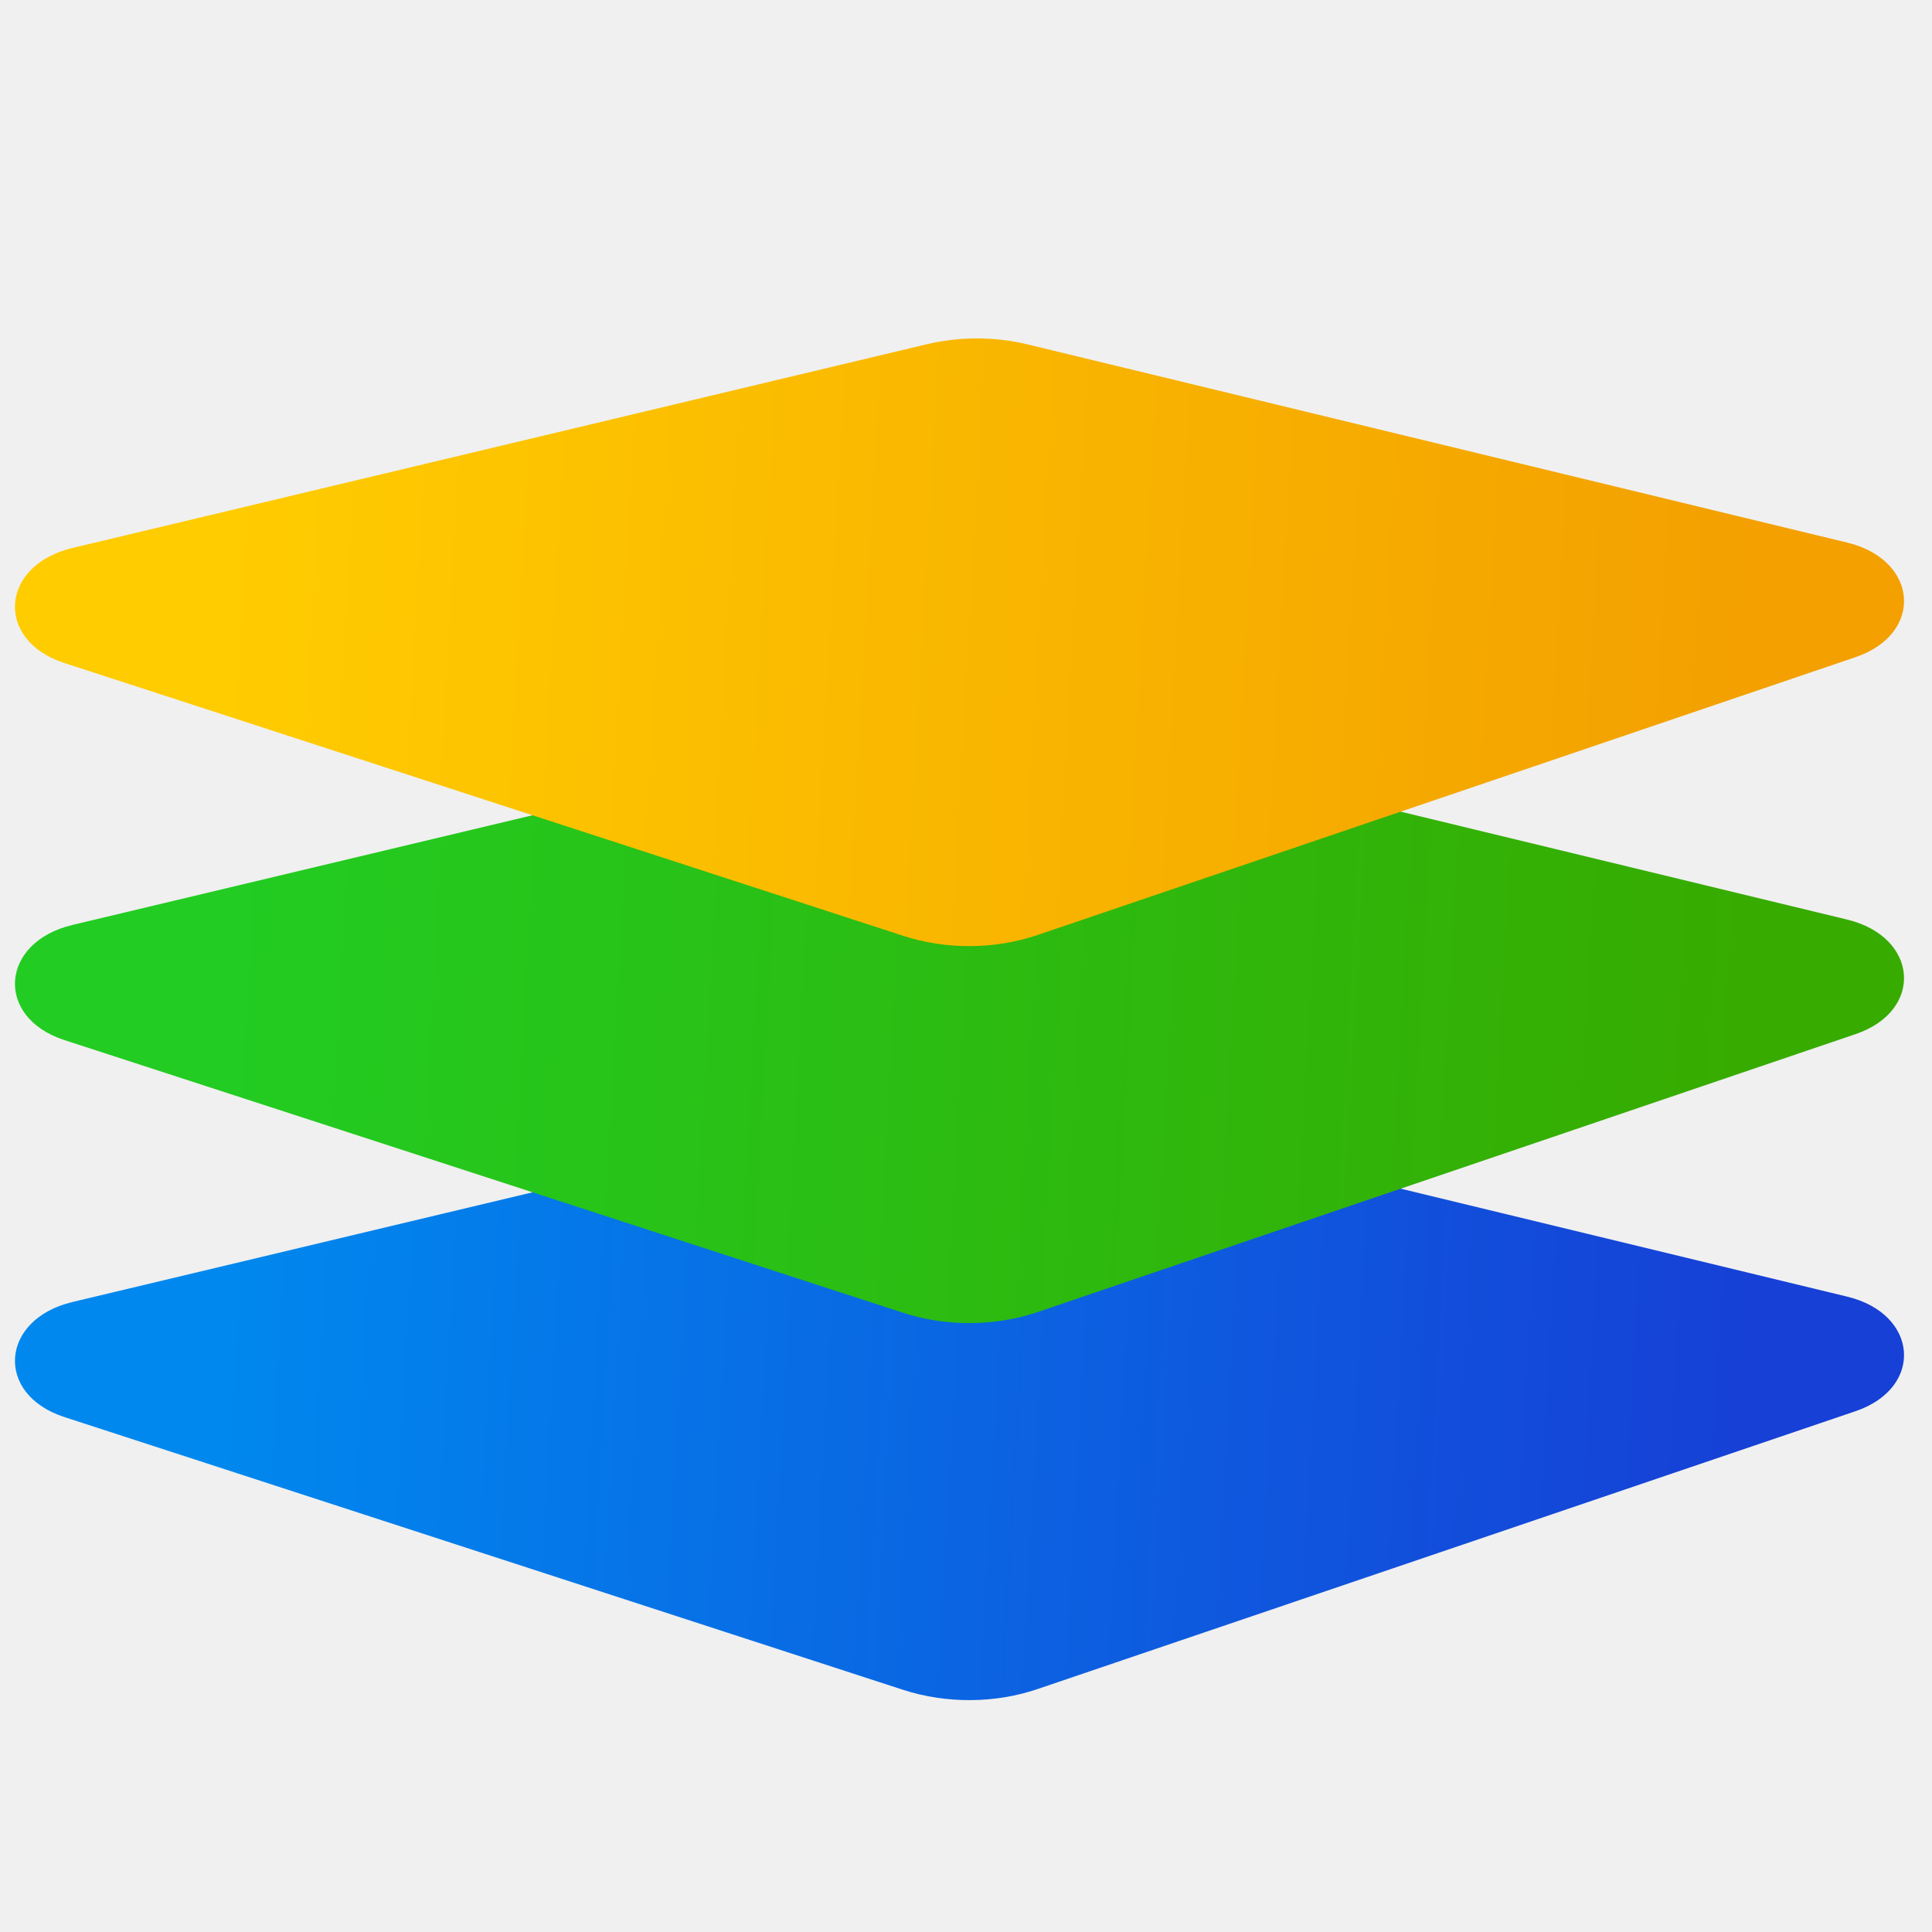
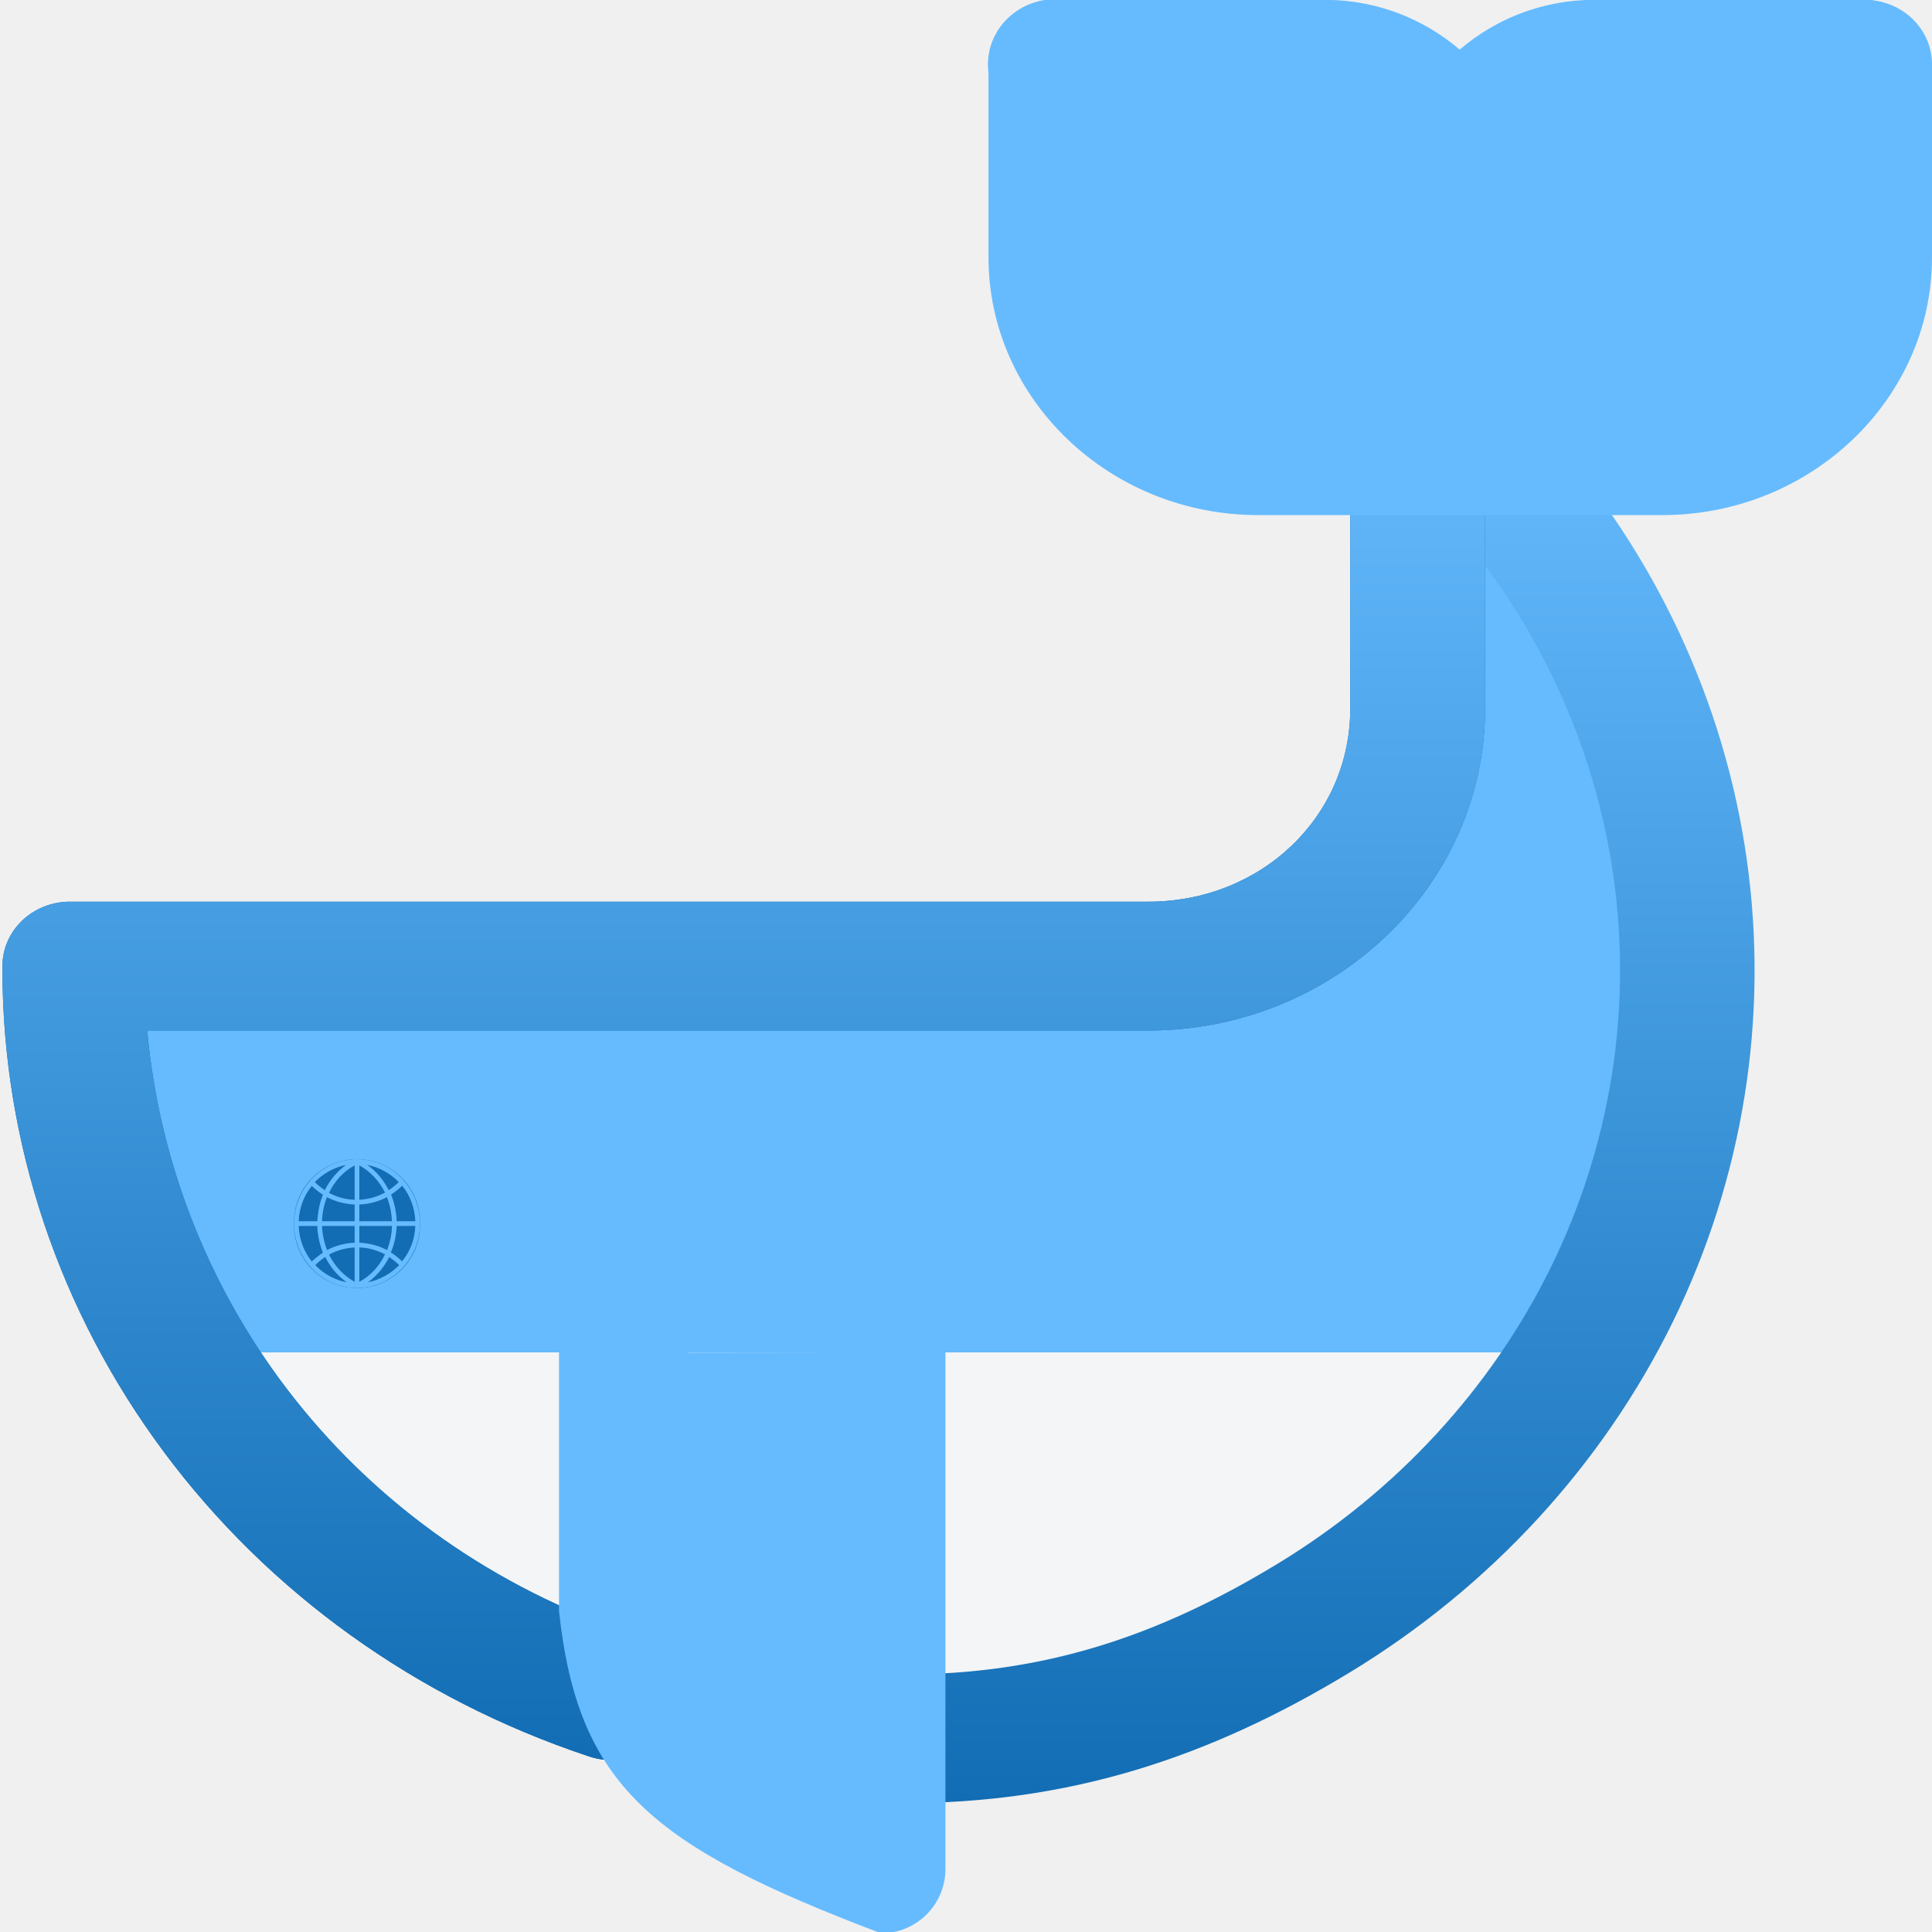
- <svg xmlns="http://www.w3.org/2000/svg" width="24" height="24" viewBox="0 0 24 24" fill="none">
-   <g clip-path="url(#clip0_1210_1129)">
-     <path d="M0.799 17.603C-0.066 17.322 -0.001 16.389 0.9 16.174L11.51 13.644C11.918 13.546 12.357 13.547 12.764 13.645L22.945 16.107C23.834 16.321 23.903 17.24 23.051 17.53L12.889 20.982C12.361 21.162 11.755 21.165 11.223 20.993L0.799 17.603Z" fill="url(#paint0_linear_1210_1129)" />
-     <path d="M0.799 12.92C-0.066 12.638 -0.001 11.705 0.9 11.49L11.51 8.96C11.918 8.863 12.357 8.863 12.764 8.962L22.945 11.423C23.834 11.638 23.903 12.557 23.051 12.846L12.889 16.299C12.361 16.478 11.755 16.482 11.223 16.309L0.799 12.92Z" fill="url(#paint1_linear_1210_1129)" />
-     <path d="M0.799 8.236C-0.066 7.955 -0.001 7.022 0.9 6.807L11.51 4.277C11.918 4.179 12.357 4.18 12.764 4.278L22.945 6.74C23.834 6.954 23.903 7.873 23.051 8.163L12.889 11.615C12.361 11.795 11.755 11.799 11.223 11.626L0.799 8.236Z" fill="url(#paint2_linear_1210_1129)" />
+ <svg xmlns="http://www.w3.org/2000/svg" width="28" height="28" viewBox="0 0 28 28" fill="none">
+   <g clip-path="url(#clip0_1257_586)">
+     <path d="M21.687 6.881C23.128 8.498 24.052 10.477 24.349 12.582C24.647 14.688 24.304 16.83 23.363 18.755C22.416 20.683 20.912 22.314 19.029 23.455C17.146 24.596 14.962 25.201 12.732 25.198L8.833 24.566C6.552 23.806 4.573 22.388 3.172 20.507C1.771 18.626 1.016 16.376 1.011 14.067V14.004H16.639C18.804 14.004 20.546 12.339 20.546 10.271V6.724" fill="#66BBFE" />
+     <path d="M2.598 19.6C3.986 21.915 6.198 23.676 8.831 24.565L12.73 25.2C16.95 25.2 20.794 23.033 22.873 19.6H2.596H2.598Z" fill="#F3F5F7" />
+     <path d="M12.112 19.6V27.072C9.946 27.072 8.205 25.407 8.205 23.339V19.605" fill="#66BBFE" />
+     <path d="M21.656 5.938C21.47 5.942 21.29 5.997 21.136 6.095C20.982 6.194 20.861 6.332 20.786 6.494C20.711 6.656 20.686 6.836 20.714 7.011C20.742 7.186 20.821 7.35 20.943 7.483C22.264 8.964 23.111 10.777 23.384 12.705C23.656 14.633 23.343 16.596 22.48 18.359C21.612 20.127 20.233 21.622 18.506 22.669C16.78 23.715 15.125 24.27 13.08 24.267C12.821 24.267 12.573 24.365 12.389 24.54C12.206 24.715 12.103 24.952 12.103 25.2C12.103 25.448 12.206 25.685 12.389 25.86C12.573 26.035 12.821 26.133 13.08 26.133C15.496 26.136 17.514 25.479 19.554 24.243C21.593 23.006 23.222 21.24 24.248 19.15C25.267 17.063 25.638 14.741 25.316 12.459C24.994 10.177 23.992 8.032 22.431 6.277C22.337 6.168 22.219 6.081 22.084 6.022C21.95 5.964 21.803 5.935 21.656 5.938Z" fill="url(#paint0_linear_1257_586)" />
+     <path d="M26.907 0.933V3.733C26.907 5.283 25.601 6.533 23.977 6.533H18.117C16.495 6.533 15.187 5.283 15.187 3.733V0.933" fill="#66BBFE" />
+     <path d="M20.531 5.777C20.272 5.781 20.026 5.883 19.846 6.06C19.666 6.237 19.566 6.475 19.569 6.722V10.268C19.569 11.836 18.28 13.068 16.639 13.068H1.011C0.752 13.068 0.504 13.167 0.321 13.342C0.138 13.517 0.035 13.754 0.035 14.002V14.067C0.04 16.569 0.859 19.007 2.377 21.045C3.894 23.084 6.037 24.621 8.509 25.446C8.631 25.491 8.761 25.512 8.892 25.507C9.023 25.503 9.151 25.474 9.27 25.421C9.388 25.369 9.495 25.294 9.583 25.201C9.671 25.109 9.738 25.001 9.782 24.883C9.825 24.765 9.843 24.64 9.835 24.515C9.827 24.39 9.793 24.268 9.735 24.157C9.677 24.045 9.596 23.945 9.496 23.863C9.397 23.782 9.282 23.72 9.157 23.682C5.157 22.34 2.498 18.891 2.133 14.935H16.639C19.327 14.935 21.523 12.839 21.523 10.268V6.722C21.524 6.597 21.5 6.473 21.451 6.358C21.401 6.242 21.328 6.137 21.236 6.049C21.143 5.961 21.033 5.892 20.912 5.845C20.791 5.798 20.661 5.775 20.531 5.777Z" fill="#126DB4" />
+     <path d="M20.531 5.777C20.272 5.781 20.026 5.883 19.846 6.06C19.666 6.237 19.566 6.475 19.569 6.722V10.268C19.569 11.836 18.28 13.068 16.639 13.068H1.011C0.752 13.068 0.504 13.167 0.321 13.342C0.138 13.517 0.035 13.754 0.035 14.002V14.067C0.04 16.569 0.859 19.007 2.377 21.045C3.894 23.084 6.037 24.621 8.509 25.446C8.631 25.491 8.761 25.512 8.892 25.507C9.023 25.503 9.151 25.474 9.27 25.421C9.388 25.369 9.495 25.294 9.583 25.201C9.671 25.109 9.738 25.001 9.782 24.883C9.825 24.765 9.843 24.64 9.835 24.515C9.827 24.39 9.793 24.268 9.735 24.157C9.677 24.045 9.596 23.945 9.496 23.863C9.397 23.782 9.282 23.72 9.157 23.682C5.157 22.34 2.498 18.891 2.133 14.935H16.639C19.327 14.935 21.523 12.839 21.523 10.268V6.722C21.524 6.597 21.5 6.473 21.451 6.358C21.401 6.242 21.328 6.137 21.236 6.049C21.143 5.961 21.033 5.892 20.912 5.845C20.791 5.798 20.661 5.775 20.531 5.777Z" fill="url(#paint1_linear_1257_586)" />
+     <path d="M15.294 -0.002C15.035 -0.002 14.787 0.096 14.604 0.271C14.421 0.447 14.318 0.684 14.318 0.931C14.318 1.179 14.421 1.416 14.604 1.591C14.787 1.767 15.035 1.865 15.294 1.865H19.201C19.76 1.865 20.178 2.266 20.178 2.798C20.178 3.046 20.281 3.283 20.464 3.458C20.648 3.633 20.896 3.731 21.155 3.731C21.414 3.731 21.662 3.633 21.846 3.458C22.029 3.283 22.132 3.046 22.132 2.798C22.132 1.264 20.807 -0.002 19.201 -0.002H15.294Z" fill="#66BBFE" />
+     <path d="M23.108 -0.002C21.503 -0.002 20.178 1.264 20.178 2.798C20.178 3.046 20.281 3.283 20.464 3.458C20.648 3.633 20.896 3.731 21.155 3.731C21.414 3.731 21.662 3.633 21.846 3.458C22.029 3.283 22.132 3.046 22.132 2.798C22.132 2.266 22.55 1.865 23.108 1.865H27.015C27.274 1.865 27.523 1.767 27.706 1.591C27.889 1.416 27.992 1.179 27.992 0.931C27.992 0.684 27.889 0.447 27.706 0.271C27.523 0.096 27.274 -0.002 27.015 -0.002H23.108Z" fill="#66BBFE" />
+     <path d="M15.287 -0.013C15.028 -0.009 14.782 0.092 14.602 0.269C14.422 0.446 14.322 0.684 14.326 0.931V3.731C14.326 5.785 16.084 7.465 18.233 7.465H21.304H24.093C26.242 7.465 28 5.785 28 3.731V0.931C28 0.684 27.897 0.446 27.714 0.271C27.531 0.096 27.282 -0.002 27.023 -0.002C26.764 -0.002 26.516 0.096 26.333 0.271C26.149 0.446 26.047 0.684 26.047 0.931V3.731C26.047 4.782 25.193 5.598 24.093 5.598H18.233C17.133 5.598 16.279 4.782 16.279 3.731V0.931C16.281 0.806 16.256 0.683 16.207 0.567C16.157 0.452 16.084 0.347 15.992 0.259C15.899 0.171 15.789 0.101 15.668 0.054C15.547 0.008 15.417 -0.015 15.287 -0.013Z" fill="#66BBFE" />
+     <path d="M12.754 18.667C12.507 18.671 12.272 18.772 12.1 18.949C11.928 19.126 11.833 19.364 11.836 19.611V25.771C10.794 25.364 9.969 24.552 9.969 23.352V19.619C9.969 19.371 9.871 19.134 9.696 18.959C9.521 18.784 9.283 18.685 9.036 18.685C8.788 18.685 8.551 18.784 8.376 18.959C8.201 19.134 8.102 19.371 8.102 19.619V23.352C8.376 25.879 9.435 26.756 12.769 28.019C13.016 28.019 13.253 27.921 13.428 27.747C13.603 27.573 13.701 27.336 13.702 27.089V19.615C13.704 19.49 13.68 19.366 13.633 19.251C13.586 19.136 13.516 19.03 13.428 18.942C13.339 18.854 13.234 18.785 13.118 18.738C13.003 18.692 12.879 18.669 12.754 18.671V18.667Z" fill="#66BBFE" />
+     <g clip-path="url(#clip1_1257_586)">
+       <rect x="4.261" y="16.8" width="1.826" height="1.867" rx="0.913" fill="#126DB4" />
+       <path d="M6.087 17.733C6.087 17.218 5.678 16.8 5.174 16.8C5.171 16.8 5.171 16.8 5.167 16.8C4.667 16.803 4.261 17.222 4.261 17.733C4.261 18.248 4.67 18.667 5.174 18.667H5.177C5.681 18.663 6.087 18.245 6.087 17.733ZM4.329 17.768H4.599C4.602 17.903 4.633 18.034 4.68 18.155C4.623 18.193 4.569 18.235 4.518 18.283C4.406 18.141 4.335 17.962 4.329 17.768ZM4.518 17.187C4.569 17.236 4.623 17.277 4.68 17.315C4.633 17.433 4.606 17.564 4.599 17.699H4.329C4.335 17.505 4.406 17.329 4.518 17.187ZM6.019 17.699H5.749C5.745 17.564 5.715 17.433 5.668 17.312C5.725 17.274 5.779 17.232 5.83 17.184C5.942 17.326 6.013 17.505 6.019 17.699ZM5.681 17.699H5.208V17.457C5.35 17.45 5.485 17.415 5.607 17.35C5.651 17.457 5.674 17.574 5.681 17.699ZM5.208 17.388V16.89C5.367 16.976 5.495 17.115 5.58 17.284C5.465 17.346 5.34 17.381 5.208 17.388ZM5.14 17.388C5.008 17.384 4.883 17.35 4.768 17.288C4.849 17.118 4.978 16.976 5.14 16.89V17.388ZM5.14 17.457V17.699H4.667C4.67 17.574 4.697 17.457 4.738 17.35C4.863 17.415 4.998 17.45 5.14 17.457ZM4.667 17.768H5.14V18.01C4.998 18.017 4.863 18.051 4.741 18.117C4.697 18.01 4.673 17.892 4.667 17.768ZM5.14 18.079V18.577C4.981 18.49 4.853 18.352 4.768 18.183C4.883 18.12 5.008 18.086 5.14 18.079ZM5.208 18.079C5.34 18.082 5.465 18.12 5.58 18.179C5.499 18.349 5.37 18.49 5.208 18.577V18.079ZM5.208 18.01V17.768H5.681C5.678 17.892 5.651 18.01 5.61 18.117C5.485 18.051 5.35 18.017 5.208 18.01ZM5.749 17.768H6.019C6.013 17.962 5.942 18.141 5.827 18.28C5.776 18.231 5.722 18.186 5.664 18.152C5.715 18.034 5.742 17.903 5.749 17.768ZM5.779 17.132C5.735 17.177 5.685 17.215 5.634 17.249C5.559 17.101 5.455 16.976 5.323 16.883C5.502 16.918 5.661 17.008 5.779 17.132ZM5.015 16.883C4.886 16.976 4.782 17.101 4.707 17.249C4.657 17.215 4.606 17.177 4.562 17.132C4.684 17.008 4.839 16.918 5.015 16.883ZM4.569 18.335C4.613 18.29 4.66 18.252 4.714 18.217C4.788 18.366 4.893 18.49 5.025 18.584C4.846 18.549 4.687 18.459 4.569 18.335ZM5.333 18.584C5.461 18.49 5.566 18.366 5.641 18.217C5.691 18.252 5.739 18.29 5.786 18.335C5.664 18.459 5.505 18.549 5.333 18.584Z" fill="#66BBFE" />
+     </g>
  </g>
  <defs>
-     <linearGradient id="paint0_linear_1210_1129" x1="2.828" y1="16.417" x2="21.699" y2="17.488" gradientUnits="userSpaceOnUse">
-       <stop stop-color="#0088EE" />
-       <stop offset="1" stop-color="#1640D6" />
+     <linearGradient id="paint0_linear_1257_586" x1="18.766" y1="5.938" x2="18.766" y2="26.133" gradientUnits="userSpaceOnUse">
+       <stop stop-color="#66BBFE" />
+       <stop offset="1" stop-color="#126DB4" />
    </linearGradient>
-     <linearGradient id="paint1_linear_1210_1129" x1="2.828" y1="11.734" x2="21.699" y2="12.805" gradientUnits="userSpaceOnUse">
-       <stop stop-color="#22CC22" />
-       <stop offset="1" stop-color="#37AB00" />
+     <linearGradient id="paint1_linear_1257_586" x1="10.779" y1="5.777" x2="10.779" y2="25.508" gradientUnits="userSpaceOnUse">
+       <stop stop-color="#66BBFE" />
+       <stop offset="1" stop-color="#126DB4" />
    </linearGradient>
-     <linearGradient id="paint2_linear_1210_1129" x1="2.828" y1="7.05" x2="21.699" y2="8.121" gradientUnits="userSpaceOnUse">
-       <stop stop-color="#FFCC00" />
-       <stop offset="1" stop-color="#F3A000" />
-     </linearGradient>
-     <clipPath id="clip0_1210_1129">
-       <rect width="24" height="24" fill="white" />
+     <clipPath id="clip0_1257_586">
+       <rect width="28" height="28" fill="white" />
+     </clipPath>
+     <clipPath id="clip1_1257_586">
+       <rect x="4.261" y="16.8" width="1.826" height="1.867" rx="0.913" fill="white" />
    </clipPath>
  </defs>
</svg>
